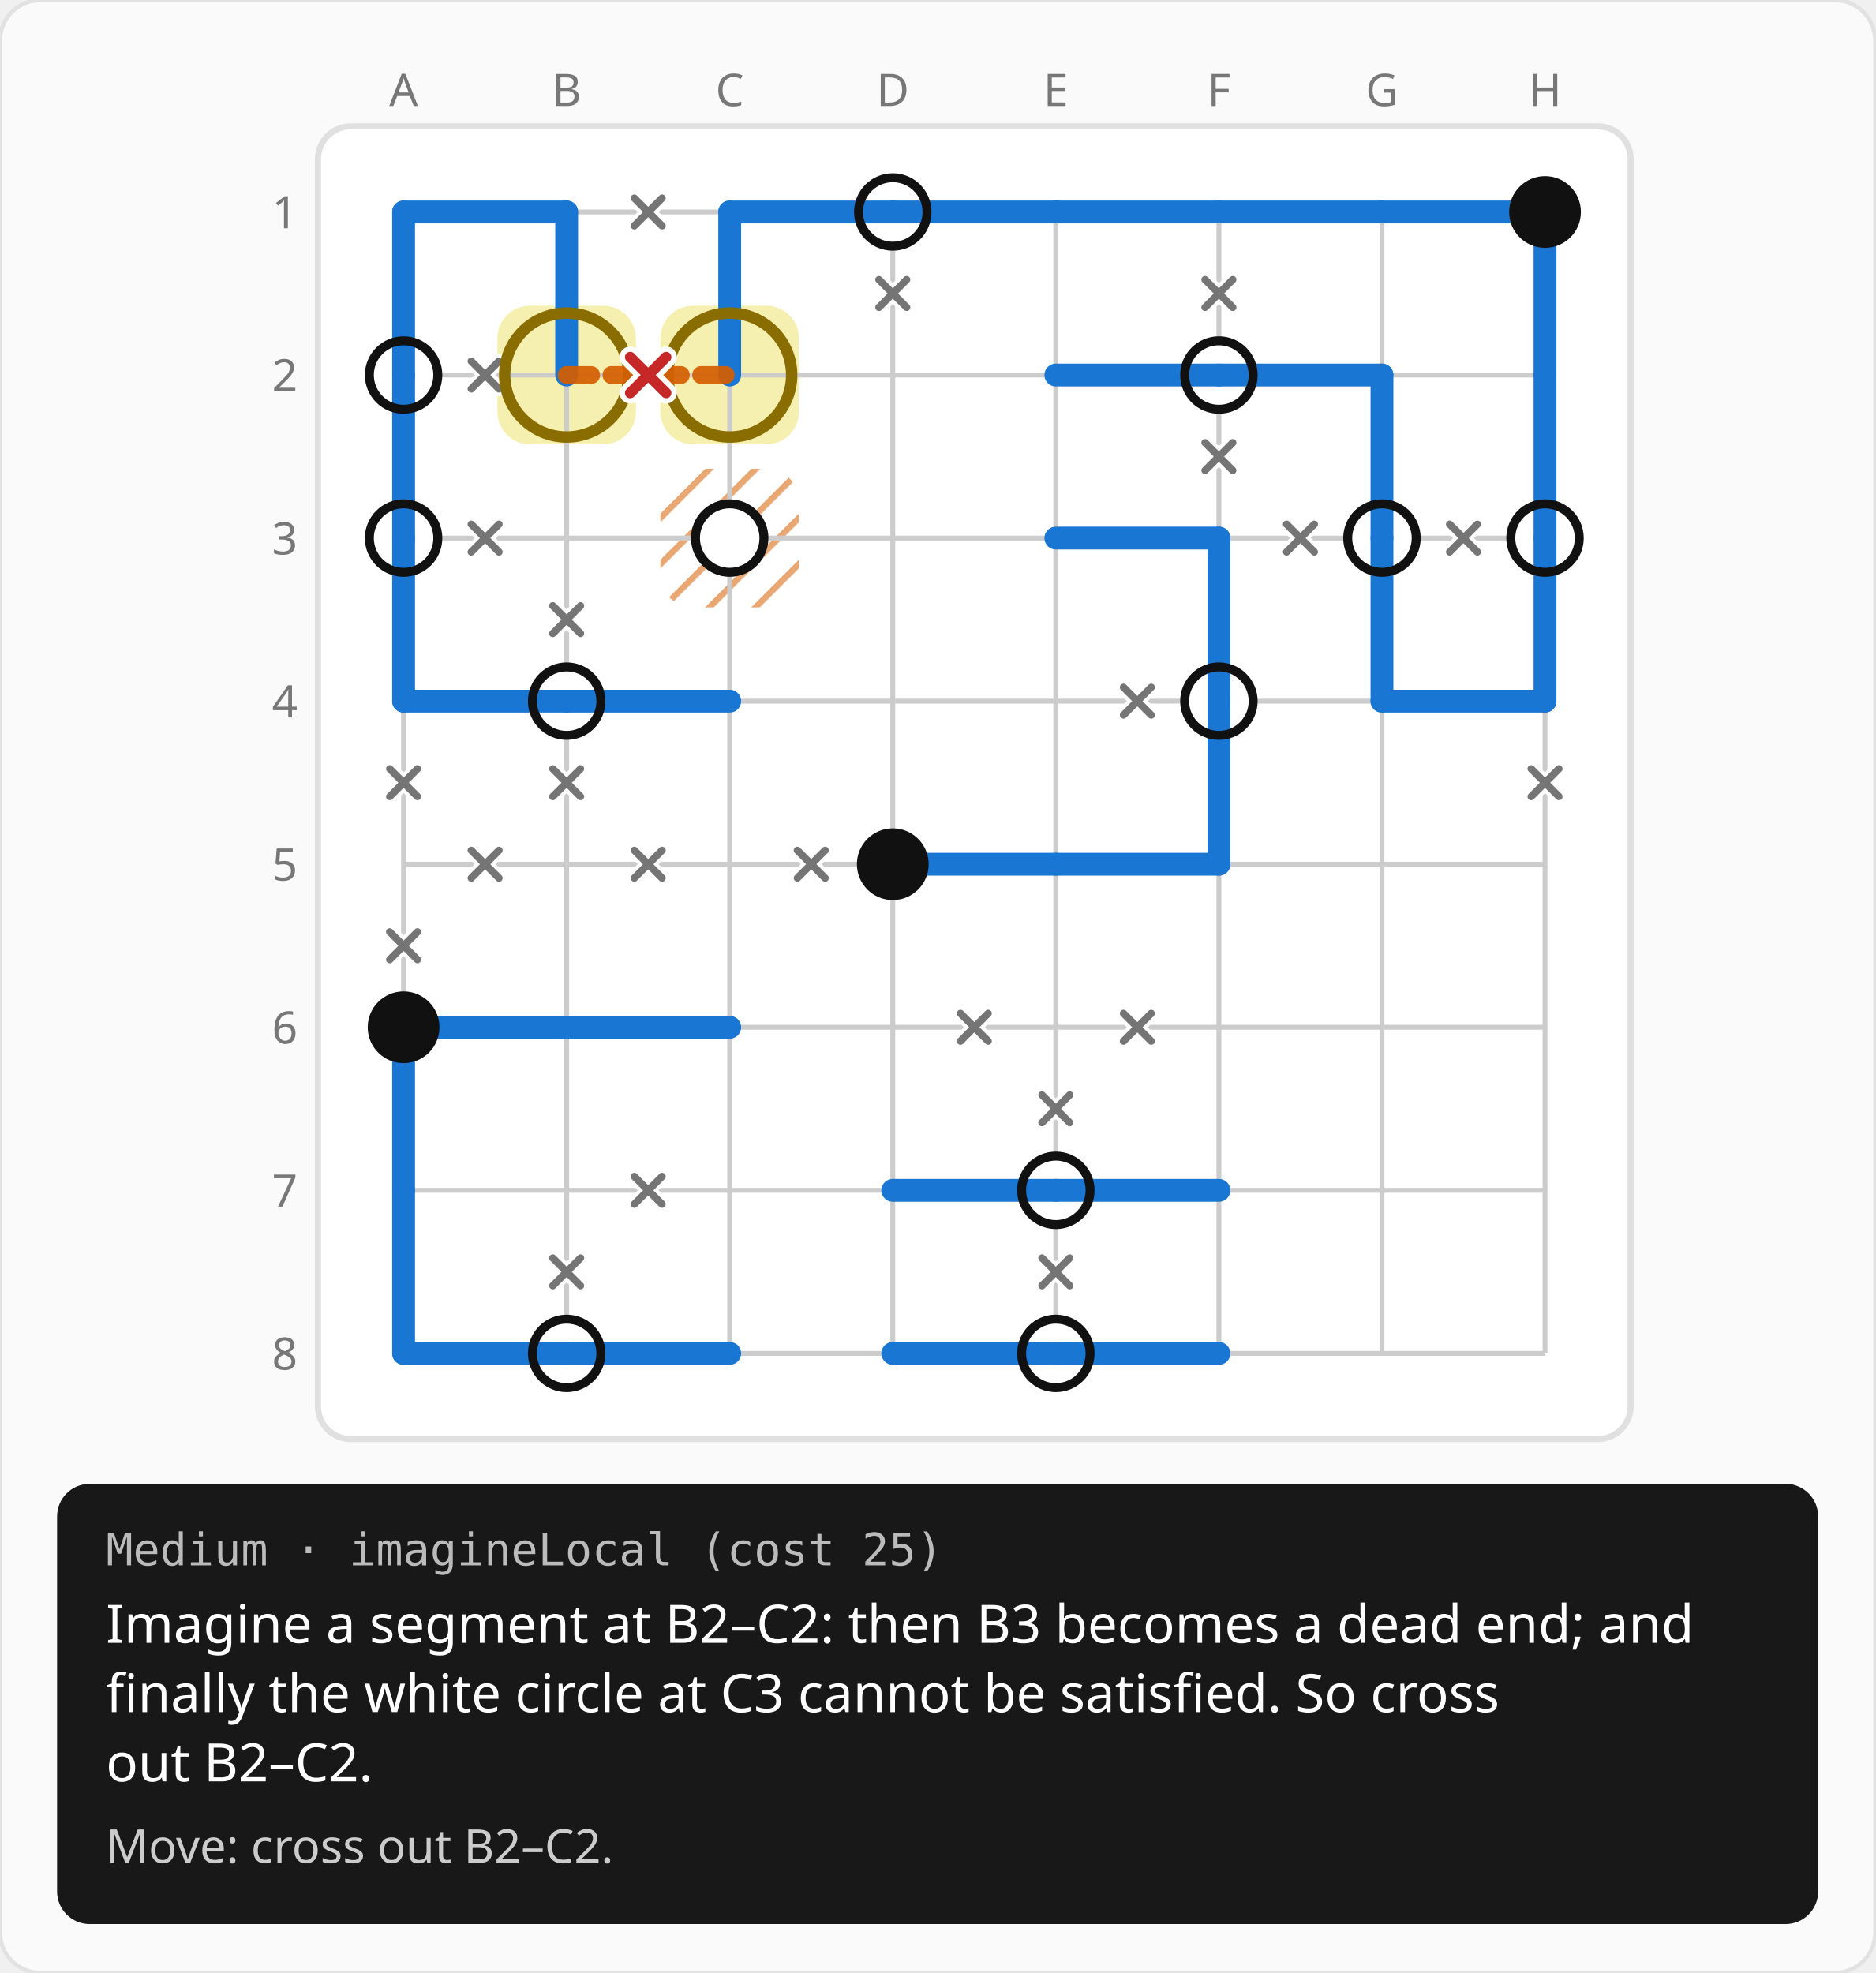
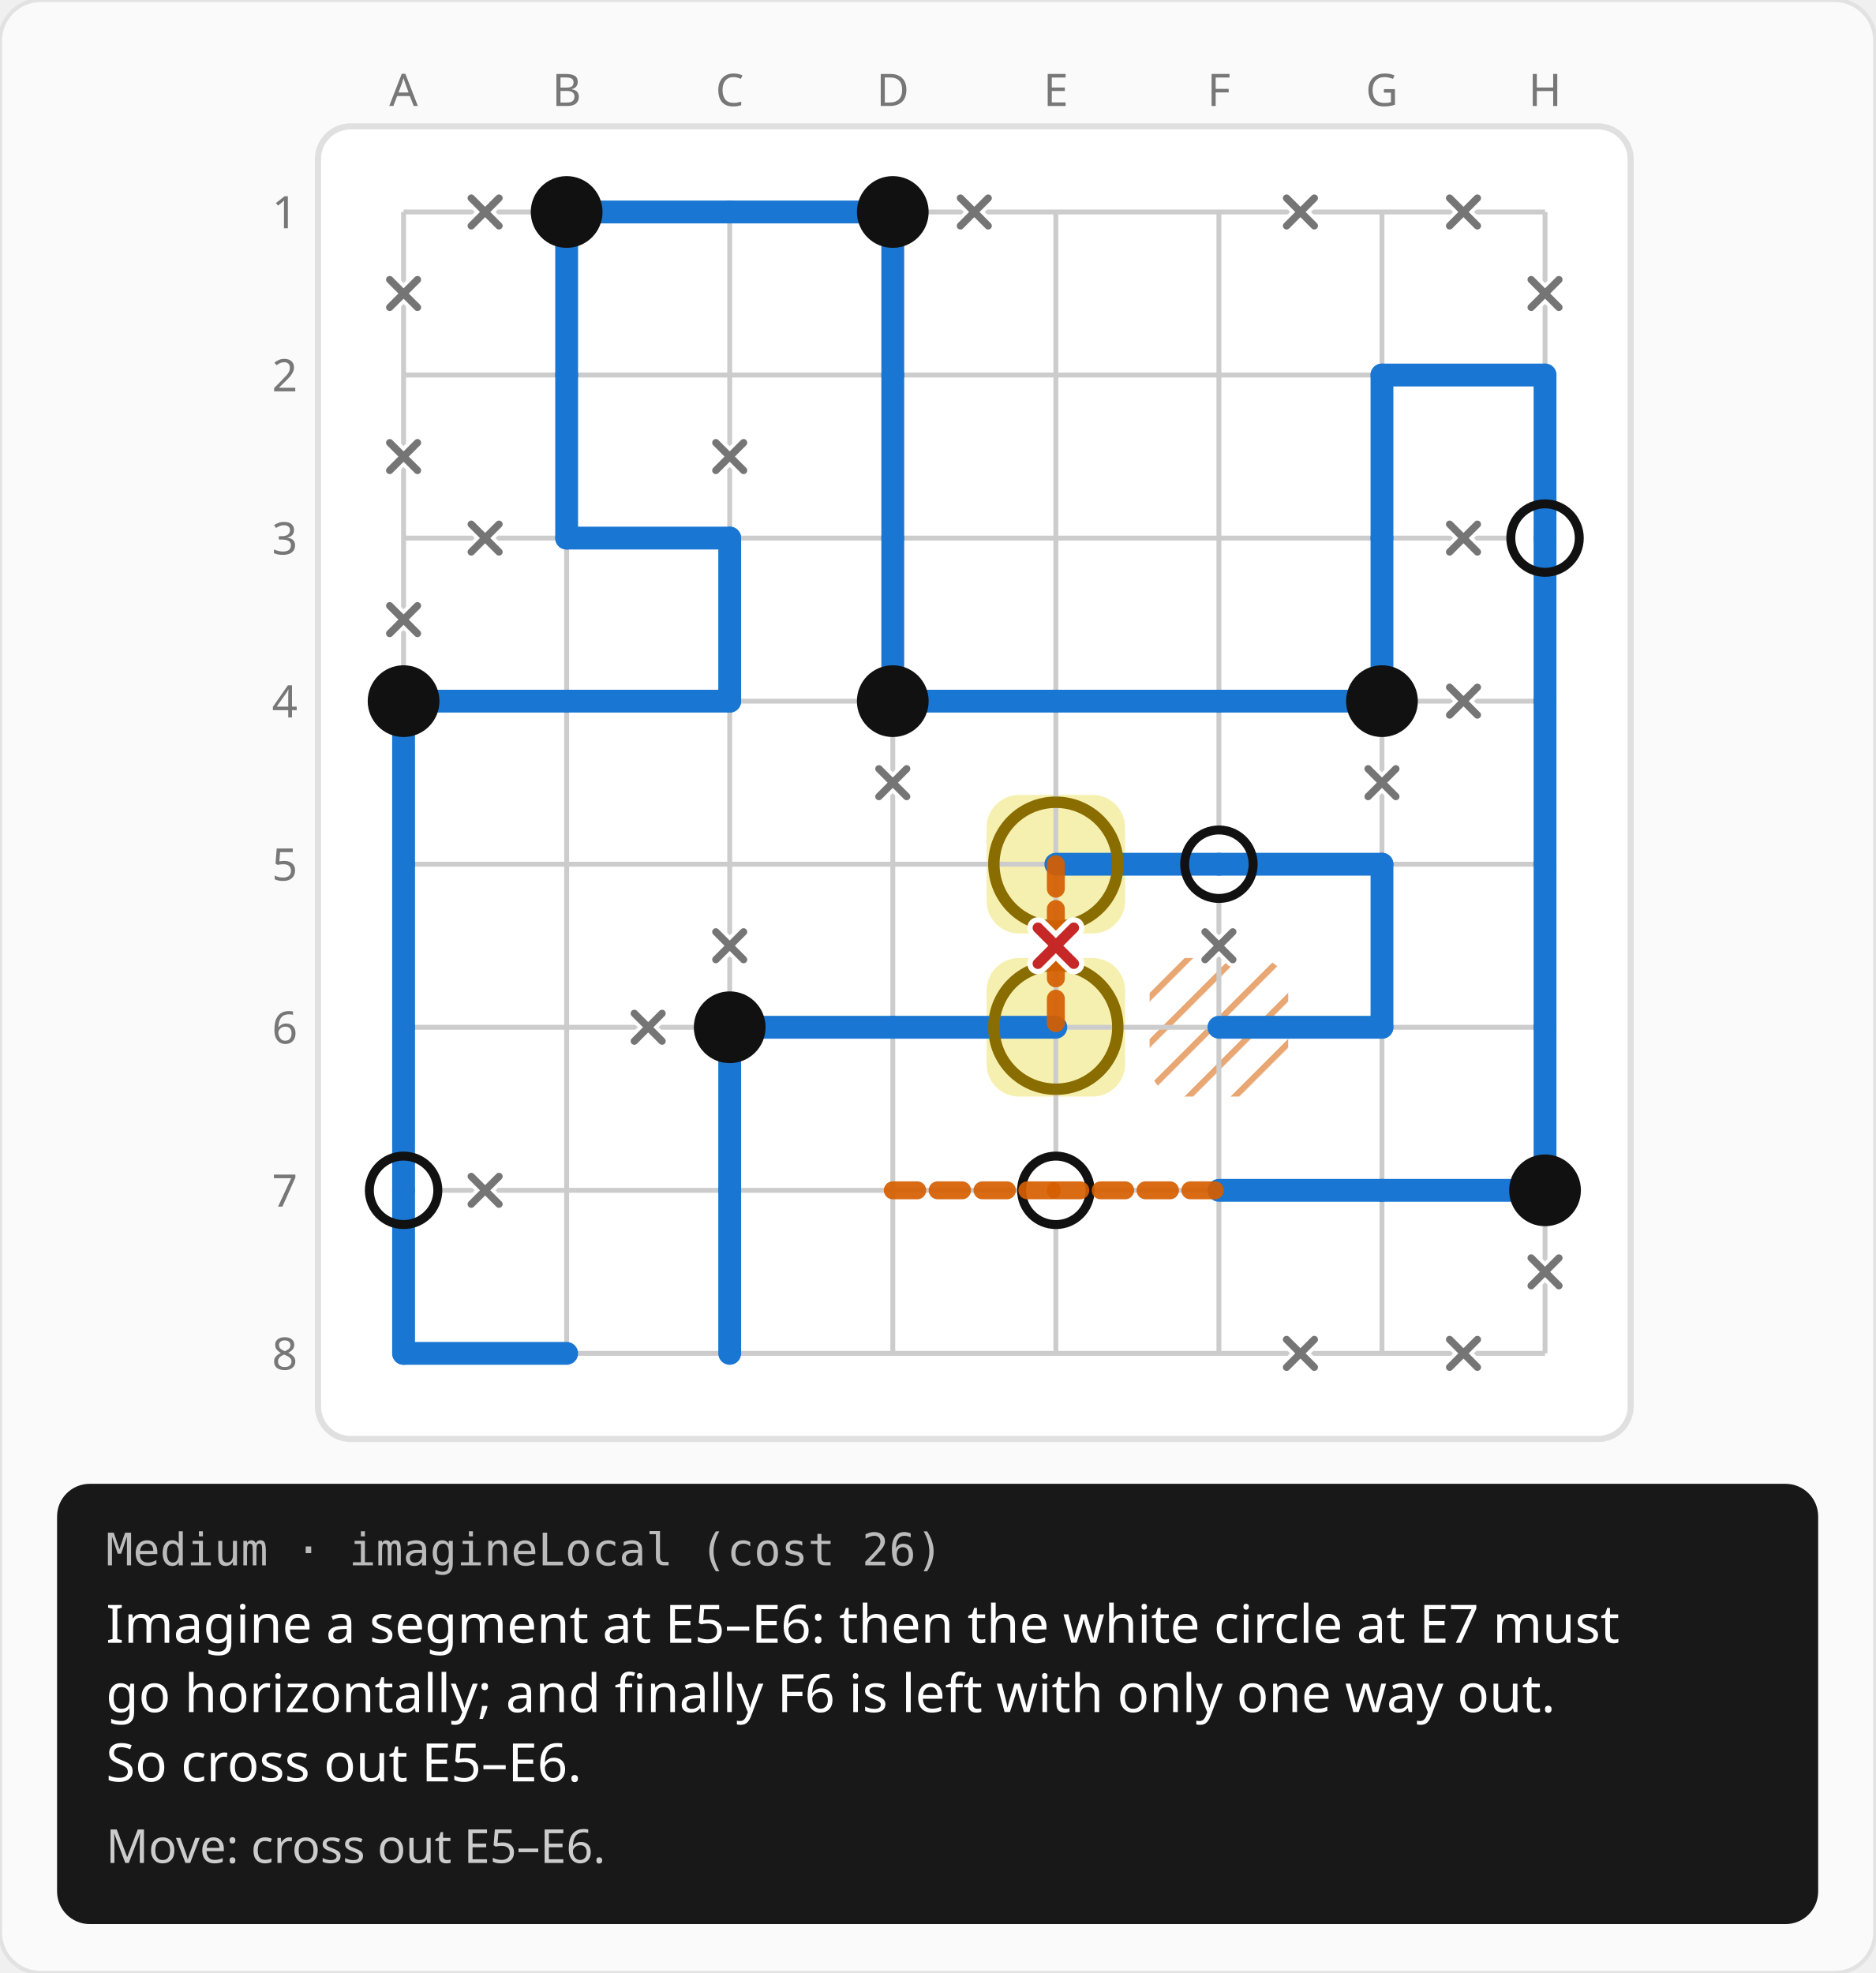
<svg xmlns="http://www.w3.org/2000/svg" width="460" height="484" viewBox="0 0 460 484">
  <rect width="460" height="484" rx="10" fill="#fafafa" stroke="#e2e2e2" />
  <defs>
    <pattern id="hatch" width="8" height="8" patternUnits="userSpaceOnUse" patternTransform="rotate(45)">
      <line x1="0" y1="0" x2="0" y2="8" stroke="#d55e00" stroke-width="3" opacity="0.55" />
    </pattern>
  </defs>
  <g transform="translate(59 12)">
    <text x="40" y="14" fill="#777777" font-size="11" font-family="system-ui, sans-serif" text-anchor="middle">A</text>
    <text x="80" y="14" fill="#777777" font-size="11" font-family="system-ui, sans-serif" text-anchor="middle">B</text>
    <text x="120" y="14" fill="#777777" font-size="11" font-family="system-ui, sans-serif" text-anchor="middle">C</text>
    <text x="160" y="14" fill="#777777" font-size="11" font-family="system-ui, sans-serif" text-anchor="middle">D</text>
    <text x="200" y="14" fill="#777777" font-size="11" font-family="system-ui, sans-serif" text-anchor="middle">E</text>
    <text x="240" y="14" fill="#777777" font-size="11" font-family="system-ui, sans-serif" text-anchor="middle">F</text>
    <text x="280" y="14" fill="#777777" font-size="11" font-family="system-ui, sans-serif" text-anchor="middle">G</text>
    <text x="320" y="14" fill="#777777" font-size="11" font-family="system-ui, sans-serif" text-anchor="middle">H</text>
    <text x="14" y="44" fill="#777777" font-size="11" font-family="system-ui, sans-serif" text-anchor="end">1</text>
    <text x="14" y="84" fill="#777777" font-size="11" font-family="system-ui, sans-serif" text-anchor="end">2</text>
    <text x="14" y="124" fill="#777777" font-size="11" font-family="system-ui, sans-serif" text-anchor="end">3</text>
    <text x="14" y="164" fill="#777777" font-size="11" font-family="system-ui, sans-serif" text-anchor="end">4</text>
    <text x="14" y="204" fill="#777777" font-size="11" font-family="system-ui, sans-serif" text-anchor="end">5</text>
    <text x="14" y="244" fill="#777777" font-size="11" font-family="system-ui, sans-serif" text-anchor="end">6</text>
    <text x="14" y="284" fill="#777777" font-size="11" font-family="system-ui, sans-serif" text-anchor="end">7</text>
    <text x="14" y="324" fill="#777777" font-size="11" font-family="system-ui, sans-serif" text-anchor="end">8</text>
    <g transform="translate(18 18)">
      <rect x="1" y="1" width="322" height="322" rx="8" fill="#ffffff" stroke="#e0e0e0" stroke-width="1.5" />
-       <rect x="85" y="85" width="34" height="34" rx="8" fill="url(#hatch)" />
-       <rect x="45" y="45" width="34" height="34" rx="8" fill="rgba(244,236,156,0.8)" />
-       <rect x="85" y="45" width="34" height="34" rx="8" fill="rgba(244,236,156,0.8)" />
+       <rect x="205" y="205" width="34" height="34" rx="8" fill="url(#hatch)" />
+       <rect x="165" y="165" width="34" height="34" rx="8" fill="rgba(244,236,156,0.8)" />
+       <rect x="165" y="205" width="34" height="34" rx="8" fill="rgba(244,236,156,0.8)" />
      <line x1="22" y1="22" x2="302" y2="22" stroke="#cccccc" stroke-width="1.2" />
      <line x1="22" y1="62" x2="302" y2="62" stroke="#cccccc" stroke-width="1.2" />
      <line x1="22" y1="102" x2="302" y2="102" stroke="#cccccc" stroke-width="1.2" />
      <line x1="22" y1="142" x2="302" y2="142" stroke="#cccccc" stroke-width="1.2" />
      <line x1="22" y1="182" x2="302" y2="182" stroke="#cccccc" stroke-width="1.2" />
      <line x1="22" y1="222" x2="302" y2="222" stroke="#cccccc" stroke-width="1.2" />
      <line x1="22" y1="262" x2="302" y2="262" stroke="#cccccc" stroke-width="1.2" />
      <line x1="22" y1="302" x2="302" y2="302" stroke="#cccccc" stroke-width="1.2" />
      <line x1="22" y1="22" x2="22" y2="302" stroke="#cccccc" stroke-width="1.2" />
      <line x1="62" y1="22" x2="62" y2="302" stroke="#cccccc" stroke-width="1.2" />
      <line x1="102" y1="22" x2="102" y2="302" stroke="#cccccc" stroke-width="1.2" />
      <line x1="142" y1="22" x2="142" y2="302" stroke="#cccccc" stroke-width="1.2" />
      <line x1="182" y1="22" x2="182" y2="302" stroke="#cccccc" stroke-width="1.2" />
      <line x1="222" y1="22" x2="222" y2="302" stroke="#cccccc" stroke-width="1.2" />
      <line x1="262" y1="22" x2="262" y2="302" stroke="#cccccc" stroke-width="1.2" />
      <line x1="302" y1="22" x2="302" y2="302" stroke="#cccccc" stroke-width="1.2" />
-       <circle cx="142" cy="22" r="8.4" fill="#ffffff" />
-       <circle cx="22" cy="62" r="8.4" fill="#ffffff" />
-       <circle cx="222" cy="62" r="8.4" fill="#ffffff" />
-       <circle cx="22" cy="102" r="8.4" fill="#ffffff" />
-       <circle cx="102" cy="102" r="8.4" fill="#ffffff" />
-       <circle cx="262" cy="102" r="8.4" fill="#ffffff" />
      <circle cx="302" cy="102" r="8.4" fill="#ffffff" />
-       <circle cx="62" cy="142" r="8.4" fill="#ffffff" />
-       <circle cx="222" cy="142" r="8.4" fill="#ffffff" />
+       <circle cx="222" cy="182" r="8.4" fill="#ffffff" />
+       <circle cx="22" cy="262" r="8.4" fill="#ffffff" />
      <circle cx="182" cy="262" r="8.4" fill="#ffffff" />
-       <circle cx="62" cy="302" r="8.4" fill="#ffffff" />
-       <circle cx="182" cy="302" r="8.4" fill="#ffffff" />
-       <line x1="22" y1="22" x2="62" y2="22" stroke="#1976d2" stroke-width="5.6" stroke-linecap="round" />
-       <line x1="22" y1="22" x2="22" y2="62" stroke="#1976d2" stroke-width="5.6" stroke-linecap="round" />
+       <line x1="62" y1="22" x2="102" y2="22" stroke="#1976d2" stroke-width="5.6" stroke-linecap="round" />
      <line x1="62" y1="22" x2="62" y2="62" stroke="#1976d2" stroke-width="5.6" stroke-linecap="round" />
      <line x1="102" y1="22" x2="142" y2="22" stroke="#1976d2" stroke-width="5.6" stroke-linecap="round" />
-       <line x1="102" y1="22" x2="102" y2="62" stroke="#1976d2" stroke-width="5.6" stroke-linecap="round" />
-       <line x1="142" y1="22" x2="182" y2="22" stroke="#1976d2" stroke-width="5.6" stroke-linecap="round" />
-       <line x1="182" y1="22" x2="222" y2="22" stroke="#1976d2" stroke-width="5.6" stroke-linecap="round" />
-       <line x1="222" y1="22" x2="262" y2="22" stroke="#1976d2" stroke-width="5.6" stroke-linecap="round" />
-       <line x1="262" y1="22" x2="302" y2="22" stroke="#1976d2" stroke-width="5.6" stroke-linecap="round" />
-       <line x1="302" y1="22" x2="302" y2="62" stroke="#1976d2" stroke-width="5.6" stroke-linecap="round" />
-       <line x1="22" y1="62" x2="22" y2="102" stroke="#1976d2" stroke-width="5.6" stroke-linecap="round" />
-       <line x1="182" y1="62" x2="222" y2="62" stroke="#1976d2" stroke-width="5.6" stroke-linecap="round" />
-       <line x1="222" y1="62" x2="262" y2="62" stroke="#1976d2" stroke-width="5.6" stroke-linecap="round" />
+       <line x1="142" y1="22" x2="142" y2="62" stroke="#1976d2" stroke-width="5.6" stroke-linecap="round" />
+       <line x1="62" y1="62" x2="62" y2="102" stroke="#1976d2" stroke-width="5.6" stroke-linecap="round" />
+       <line x1="142" y1="62" x2="142" y2="102" stroke="#1976d2" stroke-width="5.6" stroke-linecap="round" />
+       <line x1="262" y1="62" x2="302" y2="62" stroke="#1976d2" stroke-width="5.6" stroke-linecap="round" />
      <line x1="262" y1="62" x2="262" y2="102" stroke="#1976d2" stroke-width="5.6" stroke-linecap="round" />
      <line x1="302" y1="62" x2="302" y2="102" stroke="#1976d2" stroke-width="5.6" stroke-linecap="round" />
-       <line x1="22" y1="102" x2="22" y2="142" stroke="#1976d2" stroke-width="5.6" stroke-linecap="round" />
-       <line x1="182" y1="102" x2="222" y2="102" stroke="#1976d2" stroke-width="5.6" stroke-linecap="round" />
-       <line x1="222" y1="102" x2="222" y2="142" stroke="#1976d2" stroke-width="5.6" stroke-linecap="round" />
+       <line x1="62" y1="102" x2="102" y2="102" stroke="#1976d2" stroke-width="5.6" stroke-linecap="round" />
+       <line x1="102" y1="102" x2="102" y2="142" stroke="#1976d2" stroke-width="5.6" stroke-linecap="round" />
+       <line x1="142" y1="102" x2="142" y2="142" stroke="#1976d2" stroke-width="5.6" stroke-linecap="round" />
      <line x1="262" y1="102" x2="262" y2="142" stroke="#1976d2" stroke-width="5.6" stroke-linecap="round" />
      <line x1="302" y1="102" x2="302" y2="142" stroke="#1976d2" stroke-width="5.6" stroke-linecap="round" />
      <line x1="22" y1="142" x2="62" y2="142" stroke="#1976d2" stroke-width="5.6" stroke-linecap="round" />
+       <line x1="22" y1="142" x2="22" y2="182" stroke="#1976d2" stroke-width="5.6" stroke-linecap="round" />
      <line x1="62" y1="142" x2="102" y2="142" stroke="#1976d2" stroke-width="5.6" stroke-linecap="round" />
-       <line x1="222" y1="142" x2="222" y2="182" stroke="#1976d2" stroke-width="5.6" stroke-linecap="round" />
-       <line x1="262" y1="142" x2="302" y2="142" stroke="#1976d2" stroke-width="5.6" stroke-linecap="round" />
-       <line x1="142" y1="182" x2="182" y2="182" stroke="#1976d2" stroke-width="5.6" stroke-linecap="round" />
+       <line x1="142" y1="142" x2="182" y2="142" stroke="#1976d2" stroke-width="5.6" stroke-linecap="round" />
+       <line x1="182" y1="142" x2="222" y2="142" stroke="#1976d2" stroke-width="5.6" stroke-linecap="round" />
+       <line x1="222" y1="142" x2="262" y2="142" stroke="#1976d2" stroke-width="5.6" stroke-linecap="round" />
+       <line x1="302" y1="142" x2="302" y2="182" stroke="#1976d2" stroke-width="5.6" stroke-linecap="round" />
+       <line x1="22" y1="182" x2="22" y2="222" stroke="#1976d2" stroke-width="5.6" stroke-linecap="round" />
      <line x1="182" y1="182" x2="222" y2="182" stroke="#1976d2" stroke-width="5.6" stroke-linecap="round" />
-       <line x1="22" y1="222" x2="62" y2="222" stroke="#1976d2" stroke-width="5.6" stroke-linecap="round" />
+       <line x1="222" y1="182" x2="262" y2="182" stroke="#1976d2" stroke-width="5.6" stroke-linecap="round" />
+       <line x1="262" y1="182" x2="262" y2="222" stroke="#1976d2" stroke-width="5.6" stroke-linecap="round" />
+       <line x1="302" y1="182" x2="302" y2="222" stroke="#1976d2" stroke-width="5.6" stroke-linecap="round" />
      <line x1="22" y1="222" x2="22" y2="262" stroke="#1976d2" stroke-width="5.6" stroke-linecap="round" />
-       <line x1="62" y1="222" x2="102" y2="222" stroke="#1976d2" stroke-width="5.6" stroke-linecap="round" />
+       <line x1="102" y1="222" x2="142" y2="222" stroke="#1976d2" stroke-width="5.6" stroke-linecap="round" />
+       <line x1="102" y1="222" x2="102" y2="262" stroke="#1976d2" stroke-width="5.6" stroke-linecap="round" />
+       <line x1="142" y1="222" x2="182" y2="222" stroke="#1976d2" stroke-width="5.6" stroke-linecap="round" />
+       <line x1="222" y1="222" x2="262" y2="222" stroke="#1976d2" stroke-width="5.6" stroke-linecap="round" />
+       <line x1="302" y1="222" x2="302" y2="262" stroke="#1976d2" stroke-width="5.6" stroke-linecap="round" />
      <line x1="22" y1="262" x2="22" y2="302" stroke="#1976d2" stroke-width="5.6" stroke-linecap="round" />
-       <line x1="142" y1="262" x2="182" y2="262" stroke="#1976d2" stroke-width="5.6" stroke-linecap="round" />
-       <line x1="182" y1="262" x2="222" y2="262" stroke="#1976d2" stroke-width="5.6" stroke-linecap="round" />
+       <line x1="102" y1="262" x2="102" y2="302" stroke="#1976d2" stroke-width="5.6" stroke-linecap="round" />
+       <line x1="222" y1="262" x2="262" y2="262" stroke="#1976d2" stroke-width="5.6" stroke-linecap="round" />
+       <line x1="262" y1="262" x2="302" y2="262" stroke="#1976d2" stroke-width="5.6" stroke-linecap="round" />
      <line x1="22" y1="302" x2="62" y2="302" stroke="#1976d2" stroke-width="5.6" stroke-linecap="round" />
-       <line x1="62" y1="302" x2="102" y2="302" stroke="#1976d2" stroke-width="5.6" stroke-linecap="round" />
-       <line x1="142" y1="302" x2="182" y2="302" stroke="#1976d2" stroke-width="5.6" stroke-linecap="round" />
-       <line x1="182" y1="302" x2="222" y2="302" stroke="#1976d2" stroke-width="5.6" stroke-linecap="round" />
-       <circle cx="142" cy="22" r="8.4" fill="none" stroke="#111111" stroke-width="2.2" />
-       <circle cx="302" cy="22" r="8.8" fill="#111111" />
-       <circle cx="22" cy="62" r="8.4" fill="none" stroke="#111111" stroke-width="2.2" />
-       <circle cx="222" cy="62" r="8.4" fill="none" stroke="#111111" stroke-width="2.2" />
-       <circle cx="22" cy="102" r="8.4" fill="none" stroke="#111111" stroke-width="2.2" />
-       <circle cx="102" cy="102" r="8.4" fill="none" stroke="#111111" stroke-width="2.2" />
-       <circle cx="262" cy="102" r="8.4" fill="none" stroke="#111111" stroke-width="2.2" />
+       <circle cx="62" cy="22" r="8.8" fill="#111111" />
+       <circle cx="142" cy="22" r="8.8" fill="#111111" />
      <circle cx="302" cy="102" r="8.4" fill="none" stroke="#111111" stroke-width="2.2" />
-       <circle cx="62" cy="142" r="8.4" fill="none" stroke="#111111" stroke-width="2.2" />
-       <circle cx="222" cy="142" r="8.4" fill="none" stroke="#111111" stroke-width="2.2" />
-       <circle cx="142" cy="182" r="8.8" fill="#111111" />
-       <circle cx="22" cy="222" r="8.8" fill="#111111" />
+       <circle cx="22" cy="142" r="8.8" fill="#111111" />
+       <circle cx="142" cy="142" r="8.8" fill="#111111" />
+       <circle cx="262" cy="142" r="8.8" fill="#111111" />
+       <circle cx="222" cy="182" r="8.4" fill="none" stroke="#111111" stroke-width="2.2" />
+       <circle cx="102" cy="222" r="8.8" fill="#111111" />
+       <circle cx="22" cy="262" r="8.4" fill="none" stroke="#111111" stroke-width="2.2" />
      <circle cx="182" cy="262" r="8.4" fill="none" stroke="#111111" stroke-width="2.2" />
-       <circle cx="62" cy="302" r="8.4" fill="none" stroke="#111111" stroke-width="2.2" />
-       <circle cx="182" cy="302" r="8.4" fill="none" stroke="#111111" stroke-width="2.2" />
-       <path d="M78.6 18.6L85.4 25.4M78.6 25.4L85.4 18.6" stroke="#ffffff" stroke-width="3.6" stroke-linecap="round" />
-       <path d="M78.6 18.6L85.4 25.4M78.6 25.4L85.4 18.6" stroke="#757575" stroke-width="1.8" stroke-linecap="round" />
-       <path d="M138.6 38.6L145.4 45.4M138.6 45.4L145.4 38.6" stroke="#ffffff" stroke-width="3.6" stroke-linecap="round" />
-       <path d="M138.6 38.6L145.4 45.4M138.6 45.4L145.4 38.6" stroke="#757575" stroke-width="1.8" stroke-linecap="round" />
-       <path d="M218.6 38.6L225.4 45.4M218.6 45.4L225.4 38.6" stroke="#ffffff" stroke-width="3.6" stroke-linecap="round" />
-       <path d="M218.6 38.6L225.4 45.4M218.6 45.4L225.4 38.6" stroke="#757575" stroke-width="1.8" stroke-linecap="round" />
-       <path d="M38.6 58.6L45.4 65.4M38.6 65.4L45.4 58.6" stroke="#ffffff" stroke-width="3.6" stroke-linecap="round" />
-       <path d="M38.6 58.6L45.4 65.4M38.6 65.4L45.4 58.6" stroke="#757575" stroke-width="1.8" stroke-linecap="round" />
-       <path d="M218.6 78.6L225.4 85.4M218.6 85.4L225.4 78.6" stroke="#ffffff" stroke-width="3.6" stroke-linecap="round" />
-       <path d="M218.6 78.6L225.4 85.4M218.6 85.4L225.4 78.6" stroke="#757575" stroke-width="1.8" stroke-linecap="round" />
+       <circle cx="302" cy="262" r="8.8" fill="#111111" />
+       <path d="M38.6 18.6L45.4 25.4M38.6 25.4L45.4 18.6" stroke="#ffffff" stroke-width="3.6" stroke-linecap="round" />
+       <path d="M38.6 18.6L45.4 25.4M38.6 25.4L45.4 18.6" stroke="#757575" stroke-width="1.8" stroke-linecap="round" />
+       <path d="M18.6 38.6L25.4 45.4M18.6 45.4L25.4 38.6" stroke="#ffffff" stroke-width="3.6" stroke-linecap="round" />
+       <path d="M18.6 38.6L25.4 45.4M18.6 45.4L25.4 38.6" stroke="#757575" stroke-width="1.8" stroke-linecap="round" />
+       <path d="M158.6 18.6L165.4 25.4M158.6 25.4L165.4 18.6" stroke="#ffffff" stroke-width="3.6" stroke-linecap="round" />
+       <path d="M158.6 18.6L165.4 25.4M158.6 25.4L165.4 18.6" stroke="#757575" stroke-width="1.8" stroke-linecap="round" />
+       <path d="M238.6 18.6L245.4 25.4M238.6 25.4L245.4 18.6" stroke="#ffffff" stroke-width="3.6" stroke-linecap="round" />
+       <path d="M238.6 18.6L245.4 25.4M238.6 25.4L245.4 18.6" stroke="#757575" stroke-width="1.8" stroke-linecap="round" />
+       <path d="M278.6 18.6L285.4 25.4M278.6 25.4L285.4 18.6" stroke="#ffffff" stroke-width="3.6" stroke-linecap="round" />
+       <path d="M278.6 18.6L285.4 25.4M278.6 25.4L285.4 18.6" stroke="#757575" stroke-width="1.8" stroke-linecap="round" />
+       <path d="M298.6 38.6L305.4 45.4M298.6 45.4L305.4 38.6" stroke="#ffffff" stroke-width="3.6" stroke-linecap="round" />
+       <path d="M298.6 38.6L305.4 45.4M298.6 45.4L305.4 38.6" stroke="#757575" stroke-width="1.8" stroke-linecap="round" />
+       <path d="M18.6 78.6L25.4 85.4M18.6 85.4L25.4 78.6" stroke="#ffffff" stroke-width="3.6" stroke-linecap="round" />
+       <path d="M18.6 78.6L25.4 85.4M18.6 85.4L25.4 78.6" stroke="#757575" stroke-width="1.8" stroke-linecap="round" />
+       <path d="M98.6 78.6L105.4 85.4M98.6 85.4L105.4 78.6" stroke="#ffffff" stroke-width="3.6" stroke-linecap="round" />
+       <path d="M98.6 78.6L105.4 85.4M98.6 85.4L105.4 78.6" stroke="#757575" stroke-width="1.8" stroke-linecap="round" />
      <path d="M38.6 98.6L45.4 105.4M38.6 105.4L45.4 98.6" stroke="#ffffff" stroke-width="3.6" stroke-linecap="round" />
      <path d="M38.6 98.6L45.4 105.4M38.6 105.4L45.4 98.6" stroke="#757575" stroke-width="1.8" stroke-linecap="round" />
-       <path d="M58.6 118.6L65.4 125.4M58.6 125.4L65.4 118.6" stroke="#ffffff" stroke-width="3.6" stroke-linecap="round" />
-       <path d="M58.6 118.6L65.4 125.4M58.6 125.4L65.4 118.6" stroke="#757575" stroke-width="1.8" stroke-linecap="round" />
-       <path d="M238.6 98.6L245.4 105.4M238.6 105.4L245.4 98.6" stroke="#ffffff" stroke-width="3.6" stroke-linecap="round" />
-       <path d="M238.6 98.6L245.4 105.4M238.6 105.4L245.4 98.6" stroke="#757575" stroke-width="1.8" stroke-linecap="round" />
+       <path d="M18.6 118.6L25.4 125.4M18.6 125.4L25.4 118.6" stroke="#ffffff" stroke-width="3.6" stroke-linecap="round" />
+       <path d="M18.6 118.6L25.4 125.4M18.6 125.4L25.4 118.6" stroke="#757575" stroke-width="1.8" stroke-linecap="round" />
      <path d="M278.6 98.6L285.4 105.4M278.6 105.4L285.4 98.6" stroke="#ffffff" stroke-width="3.6" stroke-linecap="round" />
      <path d="M278.6 98.6L285.4 105.4M278.6 105.4L285.4 98.6" stroke="#757575" stroke-width="1.8" stroke-linecap="round" />
-       <path d="M18.6 158.6L25.4 165.4M18.6 165.4L25.4 158.6" stroke="#ffffff" stroke-width="3.6" stroke-linecap="round" />
-       <path d="M18.6 158.6L25.4 165.4M18.6 165.4L25.4 158.6" stroke="#757575" stroke-width="1.8" stroke-linecap="round" />
-       <path d="M58.6 158.6L65.4 165.4M58.6 165.4L65.4 158.6" stroke="#ffffff" stroke-width="3.6" stroke-linecap="round" />
-       <path d="M58.6 158.6L65.4 165.4M58.6 165.4L65.4 158.6" stroke="#757575" stroke-width="1.8" stroke-linecap="round" />
-       <path d="M198.6 138.6L205.4 145.4M198.6 145.4L205.4 138.6" stroke="#ffffff" stroke-width="3.6" stroke-linecap="round" />
-       <path d="M198.6 138.6L205.4 145.4M198.6 145.4L205.4 138.6" stroke="#757575" stroke-width="1.8" stroke-linecap="round" />
-       <path d="M298.6 158.6L305.4 165.4M298.6 165.4L305.4 158.6" stroke="#ffffff" stroke-width="3.6" stroke-linecap="round" />
-       <path d="M298.6 158.6L305.4 165.4M298.6 165.4L305.4 158.6" stroke="#757575" stroke-width="1.8" stroke-linecap="round" />
-       <path d="M38.6 178.6L45.4 185.4M38.6 185.4L45.4 178.6" stroke="#ffffff" stroke-width="3.6" stroke-linecap="round" />
-       <path d="M38.6 178.6L45.4 185.4M38.6 185.4L45.4 178.6" stroke="#757575" stroke-width="1.8" stroke-linecap="round" />
-       <path d="M18.6 198.6L25.4 205.4M18.6 205.4L25.4 198.6" stroke="#ffffff" stroke-width="3.6" stroke-linecap="round" />
-       <path d="M18.6 198.6L25.4 205.4M18.6 205.4L25.4 198.6" stroke="#757575" stroke-width="1.8" stroke-linecap="round" />
-       <path d="M78.6 178.6L85.4 185.4M78.6 185.4L85.4 178.6" stroke="#ffffff" stroke-width="3.6" stroke-linecap="round" />
-       <path d="M78.6 178.6L85.4 185.4M78.6 185.4L85.4 178.6" stroke="#757575" stroke-width="1.8" stroke-linecap="round" />
-       <path d="M118.6 178.6L125.4 185.4M118.6 185.4L125.4 178.6" stroke="#ffffff" stroke-width="3.6" stroke-linecap="round" />
-       <path d="M118.6 178.6L125.4 185.4M118.6 185.4L125.4 178.6" stroke="#757575" stroke-width="1.8" stroke-linecap="round" />
-       <path d="M158.6 218.6L165.4 225.4M158.6 225.4L165.4 218.6" stroke="#ffffff" stroke-width="3.6" stroke-linecap="round" />
-       <path d="M158.6 218.6L165.4 225.4M158.6 225.4L165.4 218.6" stroke="#757575" stroke-width="1.8" stroke-linecap="round" />
-       <path d="M198.6 218.6L205.4 225.4M198.6 225.4L205.4 218.6" stroke="#ffffff" stroke-width="3.6" stroke-linecap="round" />
-       <path d="M198.6 218.6L205.4 225.4M198.6 225.4L205.4 218.6" stroke="#757575" stroke-width="1.8" stroke-linecap="round" />
-       <path d="M178.6 238.6L185.4 245.4M178.6 245.4L185.4 238.6" stroke="#ffffff" stroke-width="3.6" stroke-linecap="round" />
-       <path d="M178.6 238.6L185.4 245.4M178.6 245.4L185.4 238.6" stroke="#757575" stroke-width="1.8" stroke-linecap="round" />
-       <path d="M78.6 258.6L85.4 265.4M78.6 265.4L85.4 258.6" stroke="#ffffff" stroke-width="3.6" stroke-linecap="round" />
-       <path d="M78.6 258.6L85.4 265.4M78.6 265.4L85.4 258.6" stroke="#757575" stroke-width="1.8" stroke-linecap="round" />
-       <path d="M58.6 278.6L65.4 285.4M58.6 285.4L65.4 278.6" stroke="#ffffff" stroke-width="3.6" stroke-linecap="round" />
-       <path d="M58.6 278.6L65.4 285.4M58.6 285.4L65.4 278.6" stroke="#757575" stroke-width="1.8" stroke-linecap="round" />
-       <path d="M178.6 278.6L185.4 285.4M178.6 285.4L185.4 278.6" stroke="#ffffff" stroke-width="3.6" stroke-linecap="round" />
-       <path d="M178.6 278.6L185.4 285.4M178.6 285.4L185.4 278.6" stroke="#757575" stroke-width="1.8" stroke-linecap="round" />
-       <circle cx="62" cy="62" r="15.2" fill="none" stroke="#8a6d00" stroke-width="2.8" />
-       <circle cx="102" cy="62" r="15.2" fill="none" stroke="#8a6d00" stroke-width="2.8" />
-       <line x1="62" y1="62" x2="102" y2="62" stroke="#d55e00" stroke-width="4.4" stroke-linecap="round" stroke-dasharray="6 5" opacity="0.92" />
-       <path d="M77.6 57.6L86.4 66.4M77.6 66.4L86.4 57.6" stroke="#ffffff" stroke-width="5.2" stroke-linecap="round" />
-       <path d="M77.6 57.6L86.4 66.4M77.6 66.4L86.4 57.6" stroke="#c62828" stroke-width="2.6" stroke-linecap="round" />
+       <path d="M138.6 158.6L145.4 165.4M138.6 165.4L145.4 158.6" stroke="#ffffff" stroke-width="3.6" stroke-linecap="round" />
+       <path d="M138.6 158.6L145.4 165.4M138.6 165.4L145.4 158.6" stroke="#757575" stroke-width="1.8" stroke-linecap="round" />
+       <path d="M278.6 138.6L285.4 145.4M278.6 145.4L285.4 138.6" stroke="#ffffff" stroke-width="3.6" stroke-linecap="round" />
+       <path d="M278.6 138.6L285.4 145.4M278.6 145.4L285.4 138.6" stroke="#757575" stroke-width="1.8" stroke-linecap="round" />
+       <path d="M258.6 158.6L265.4 165.4M258.6 165.4L265.4 158.6" stroke="#ffffff" stroke-width="3.6" stroke-linecap="round" />
+       <path d="M258.6 158.6L265.4 165.4M258.6 165.4L265.4 158.6" stroke="#757575" stroke-width="1.8" stroke-linecap="round" />
+       <path d="M98.6 198.6L105.4 205.4M98.6 205.4L105.4 198.6" stroke="#ffffff" stroke-width="3.6" stroke-linecap="round" />
+       <path d="M98.6 198.6L105.4 205.4M98.6 205.4L105.4 198.6" stroke="#757575" stroke-width="1.8" stroke-linecap="round" />
+       <path d="M218.6 198.6L225.4 205.4M218.6 205.4L225.4 198.6" stroke="#ffffff" stroke-width="3.6" stroke-linecap="round" />
+       <path d="M218.6 198.6L225.4 205.4M218.6 205.4L225.4 198.6" stroke="#757575" stroke-width="1.8" stroke-linecap="round" />
+       <path d="M78.6 218.6L85.4 225.4M78.6 225.4L85.4 218.6" stroke="#ffffff" stroke-width="3.6" stroke-linecap="round" />
+       <path d="M78.6 218.6L85.4 225.4M78.6 225.4L85.4 218.6" stroke="#757575" stroke-width="1.8" stroke-linecap="round" />
+       <path d="M38.6 258.6L45.4 265.4M38.6 265.4L45.4 258.6" stroke="#ffffff" stroke-width="3.6" stroke-linecap="round" />
+       <path d="M38.6 258.6L45.4 265.4M38.6 265.4L45.4 258.6" stroke="#757575" stroke-width="1.8" stroke-linecap="round" />
+       <path d="M298.6 278.6L305.4 285.4M298.6 285.4L305.4 278.6" stroke="#ffffff" stroke-width="3.6" stroke-linecap="round" />
+       <path d="M298.6 278.6L305.4 285.4M298.6 285.4L305.4 278.6" stroke="#757575" stroke-width="1.8" stroke-linecap="round" />
+       <path d="M238.6 298.6L245.4 305.4M238.6 305.4L245.4 298.6" stroke="#ffffff" stroke-width="3.6" stroke-linecap="round" />
+       <path d="M238.6 298.6L245.4 305.4M238.6 305.4L245.4 298.6" stroke="#757575" stroke-width="1.8" stroke-linecap="round" />
+       <path d="M278.6 298.6L285.4 305.4M278.6 305.4L285.4 298.6" stroke="#ffffff" stroke-width="3.6" stroke-linecap="round" />
+       <path d="M278.6 298.6L285.4 305.4M278.6 305.4L285.4 298.6" stroke="#757575" stroke-width="1.8" stroke-linecap="round" />
+       <circle cx="182" cy="182" r="15.2" fill="none" stroke="#8a6d00" stroke-width="2.8" />
+       <circle cx="182" cy="222" r="15.2" fill="none" stroke="#8a6d00" stroke-width="2.8" />
+       <line x1="182" y1="182" x2="182" y2="222" stroke="#d55e00" stroke-width="4.4" stroke-linecap="round" stroke-dasharray="6 5" opacity="0.92" />
+       <line x1="142" y1="262" x2="182" y2="262" stroke="#d55e00" stroke-width="4.4" stroke-linecap="round" stroke-dasharray="6 5" opacity="0.92" />
+       <line x1="182" y1="262" x2="222" y2="262" stroke="#d55e00" stroke-width="4.4" stroke-linecap="round" stroke-dasharray="6 5" opacity="0.92" />
+       <path d="M177.6 197.6L186.4 206.4M177.6 206.4L186.4 197.6" stroke="#ffffff" stroke-width="5.2" stroke-linecap="round" />
+       <path d="M177.6 197.6L186.4 206.4M177.6 206.4L186.4 197.6" stroke="#c62828" stroke-width="2.6" stroke-linecap="round" />
    </g>
  </g>
  <rect x="14" y="364" width="432" height="108" rx="8" fill="#181818" />
-   <text x="26" y="384" fill="#bbbbbb" font-size="11" font-family="ui-monospace, Menlo, monospace">Medium · imagineLocal (cost 25)</text>
-   <text x="26" y="403" fill="#ffffff" font-size="13" font-family="system-ui, sans-serif">Imagine a segment at B2–C2: then B3 becomes a dead end; and</text>
-   <text x="26" y="420" fill="#ffffff" font-size="13" font-family="system-ui, sans-serif">finally the white circle at C3 cannot be satisfied. So cross</text>
-   <text x="26" y="437" fill="#ffffff" font-size="13" font-family="system-ui, sans-serif">out B2–C2.</text>
-   <text x="26" y="457" fill="#cccccc" font-size="11.5" font-family="system-ui, sans-serif">Move: cross out B2–C2.</text>
+   <text x="26" y="384" fill="#bbbbbb" font-size="11" font-family="ui-monospace, Menlo, monospace">Medium · imagineLocal (cost 26)</text>
+   <text x="26" y="403" fill="#ffffff" font-size="13" font-family="system-ui, sans-serif">Imagine a segment at E5–E6: then the white circle at E7 must</text>
+   <text x="26" y="420" fill="#ffffff" font-size="13" font-family="system-ui, sans-serif">go horizontally; and finally F6 is left with only one way out.</text>
+   <text x="26" y="437" fill="#ffffff" font-size="13" font-family="system-ui, sans-serif">So cross out E5–E6.</text>
+   <text x="26" y="457" fill="#cccccc" font-size="11.5" font-family="system-ui, sans-serif">Move: cross out E5–E6.</text>
</svg>
